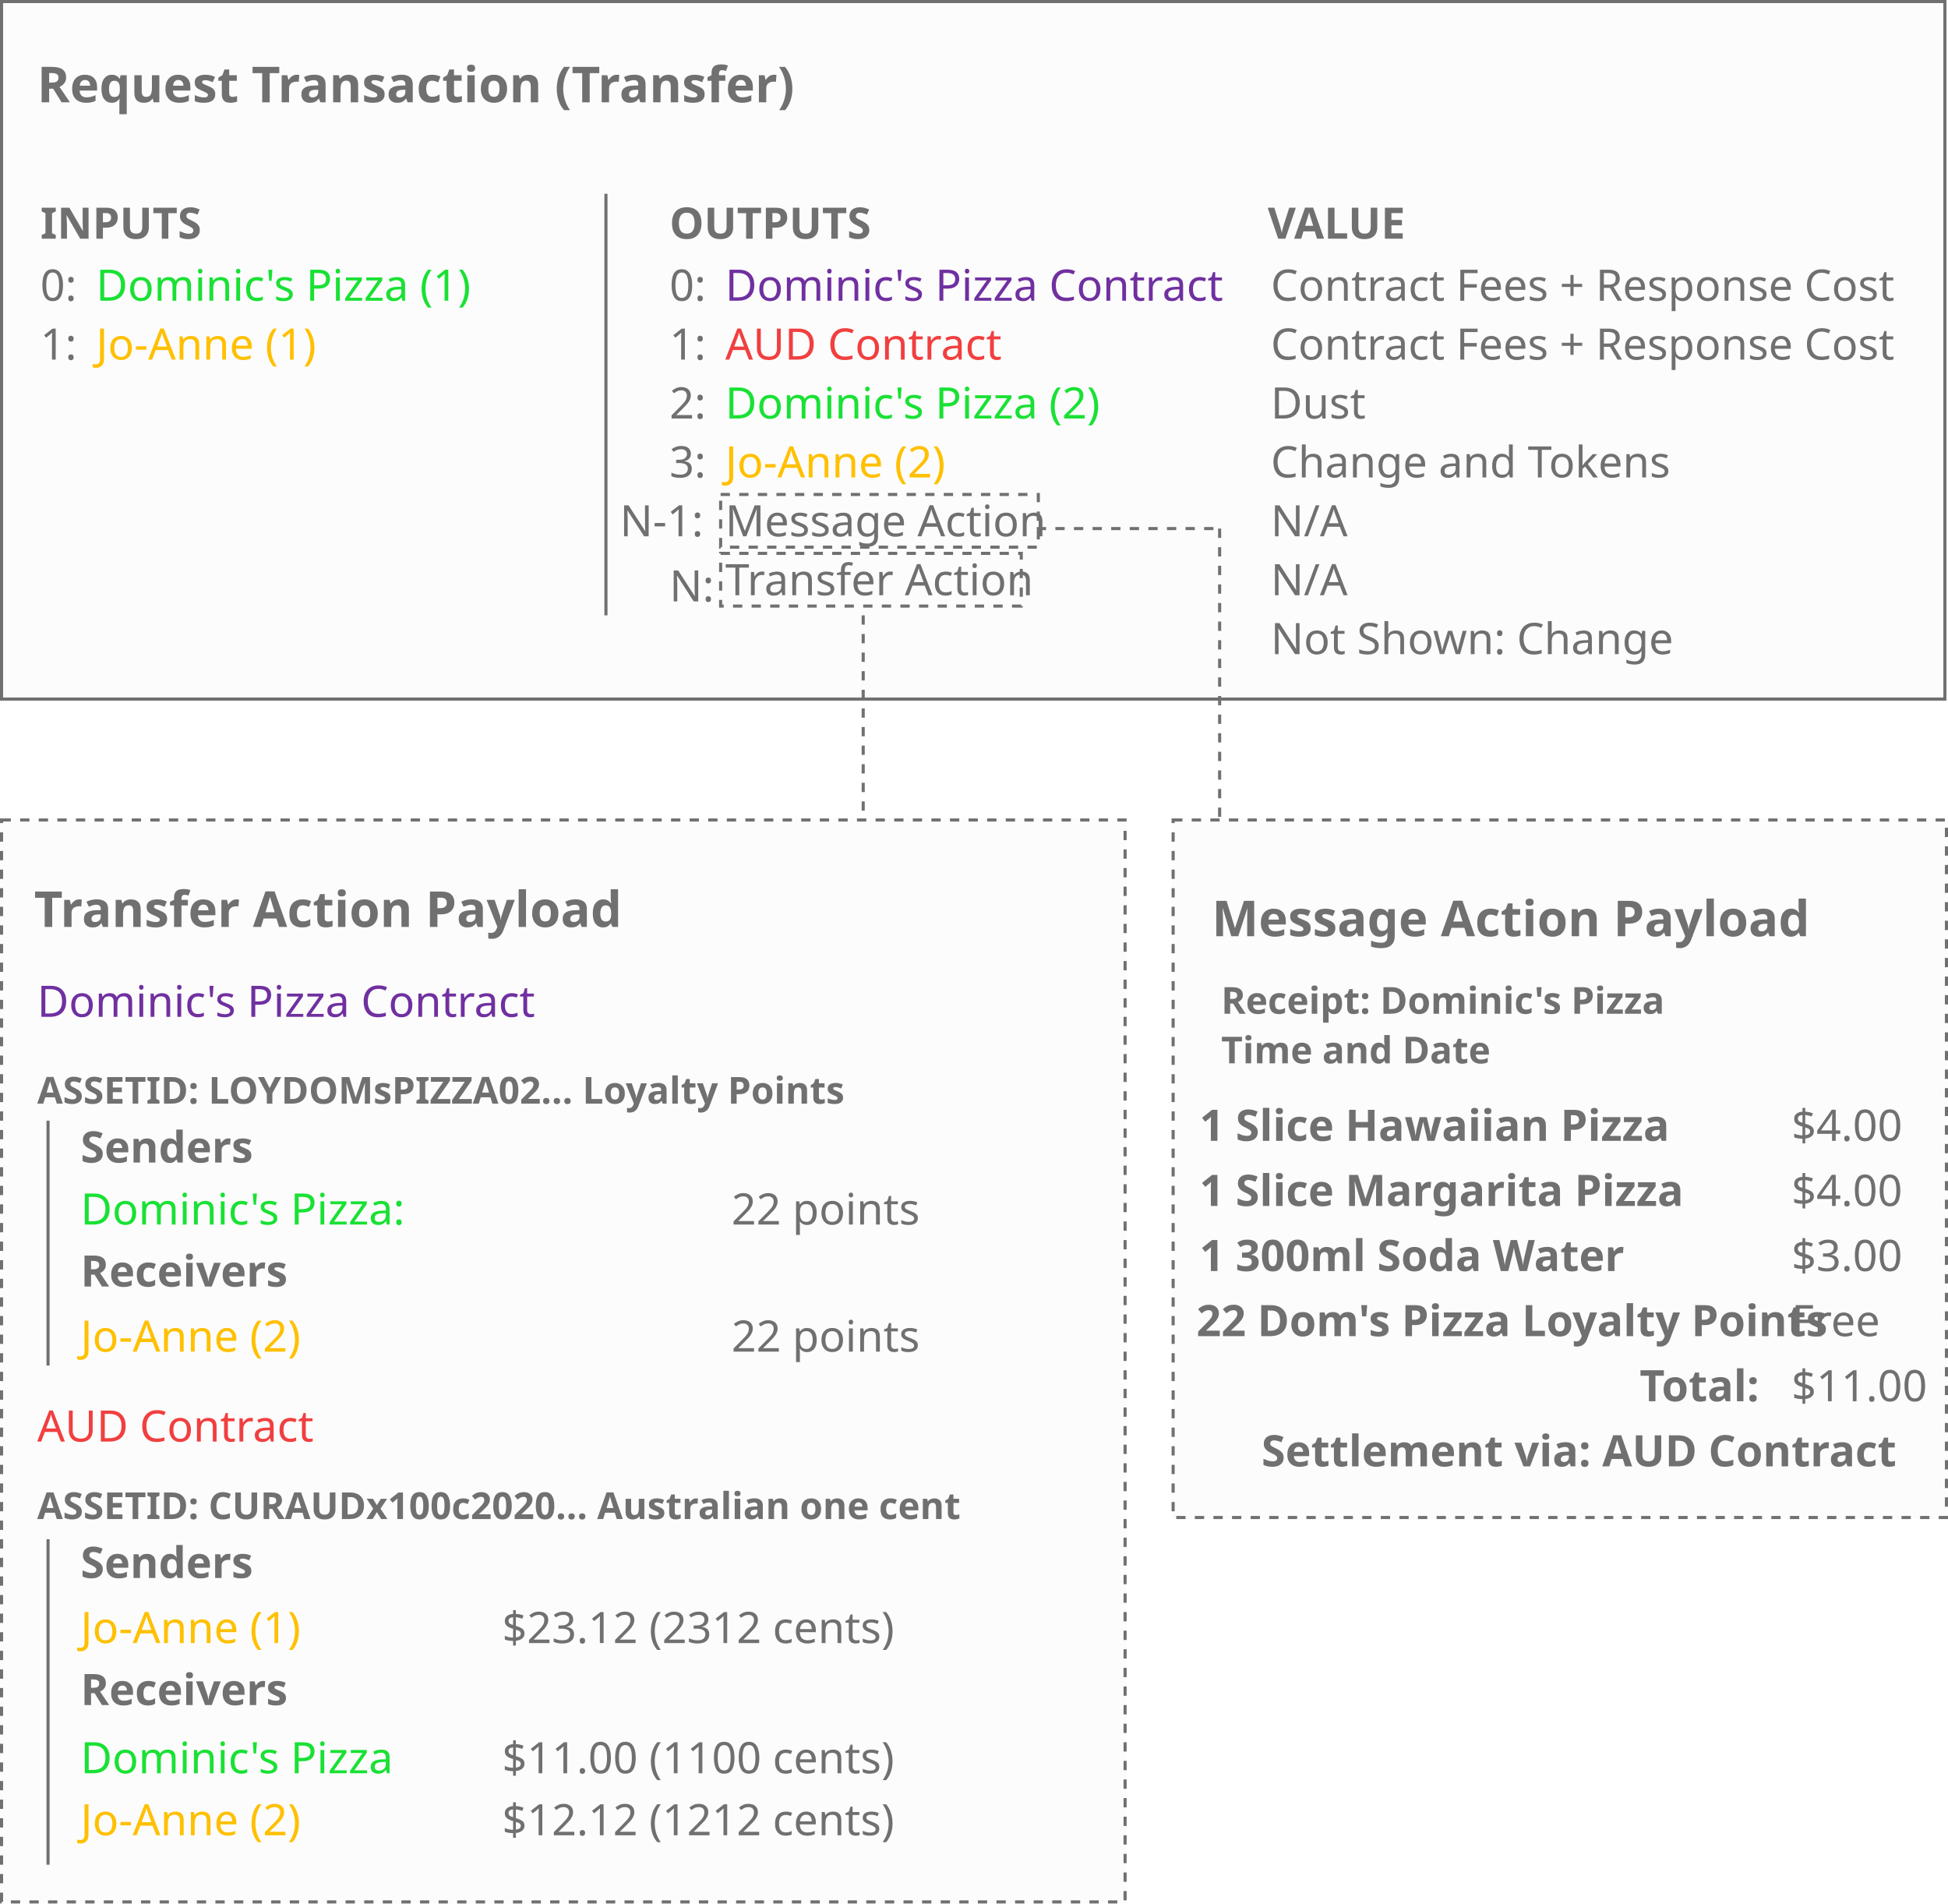
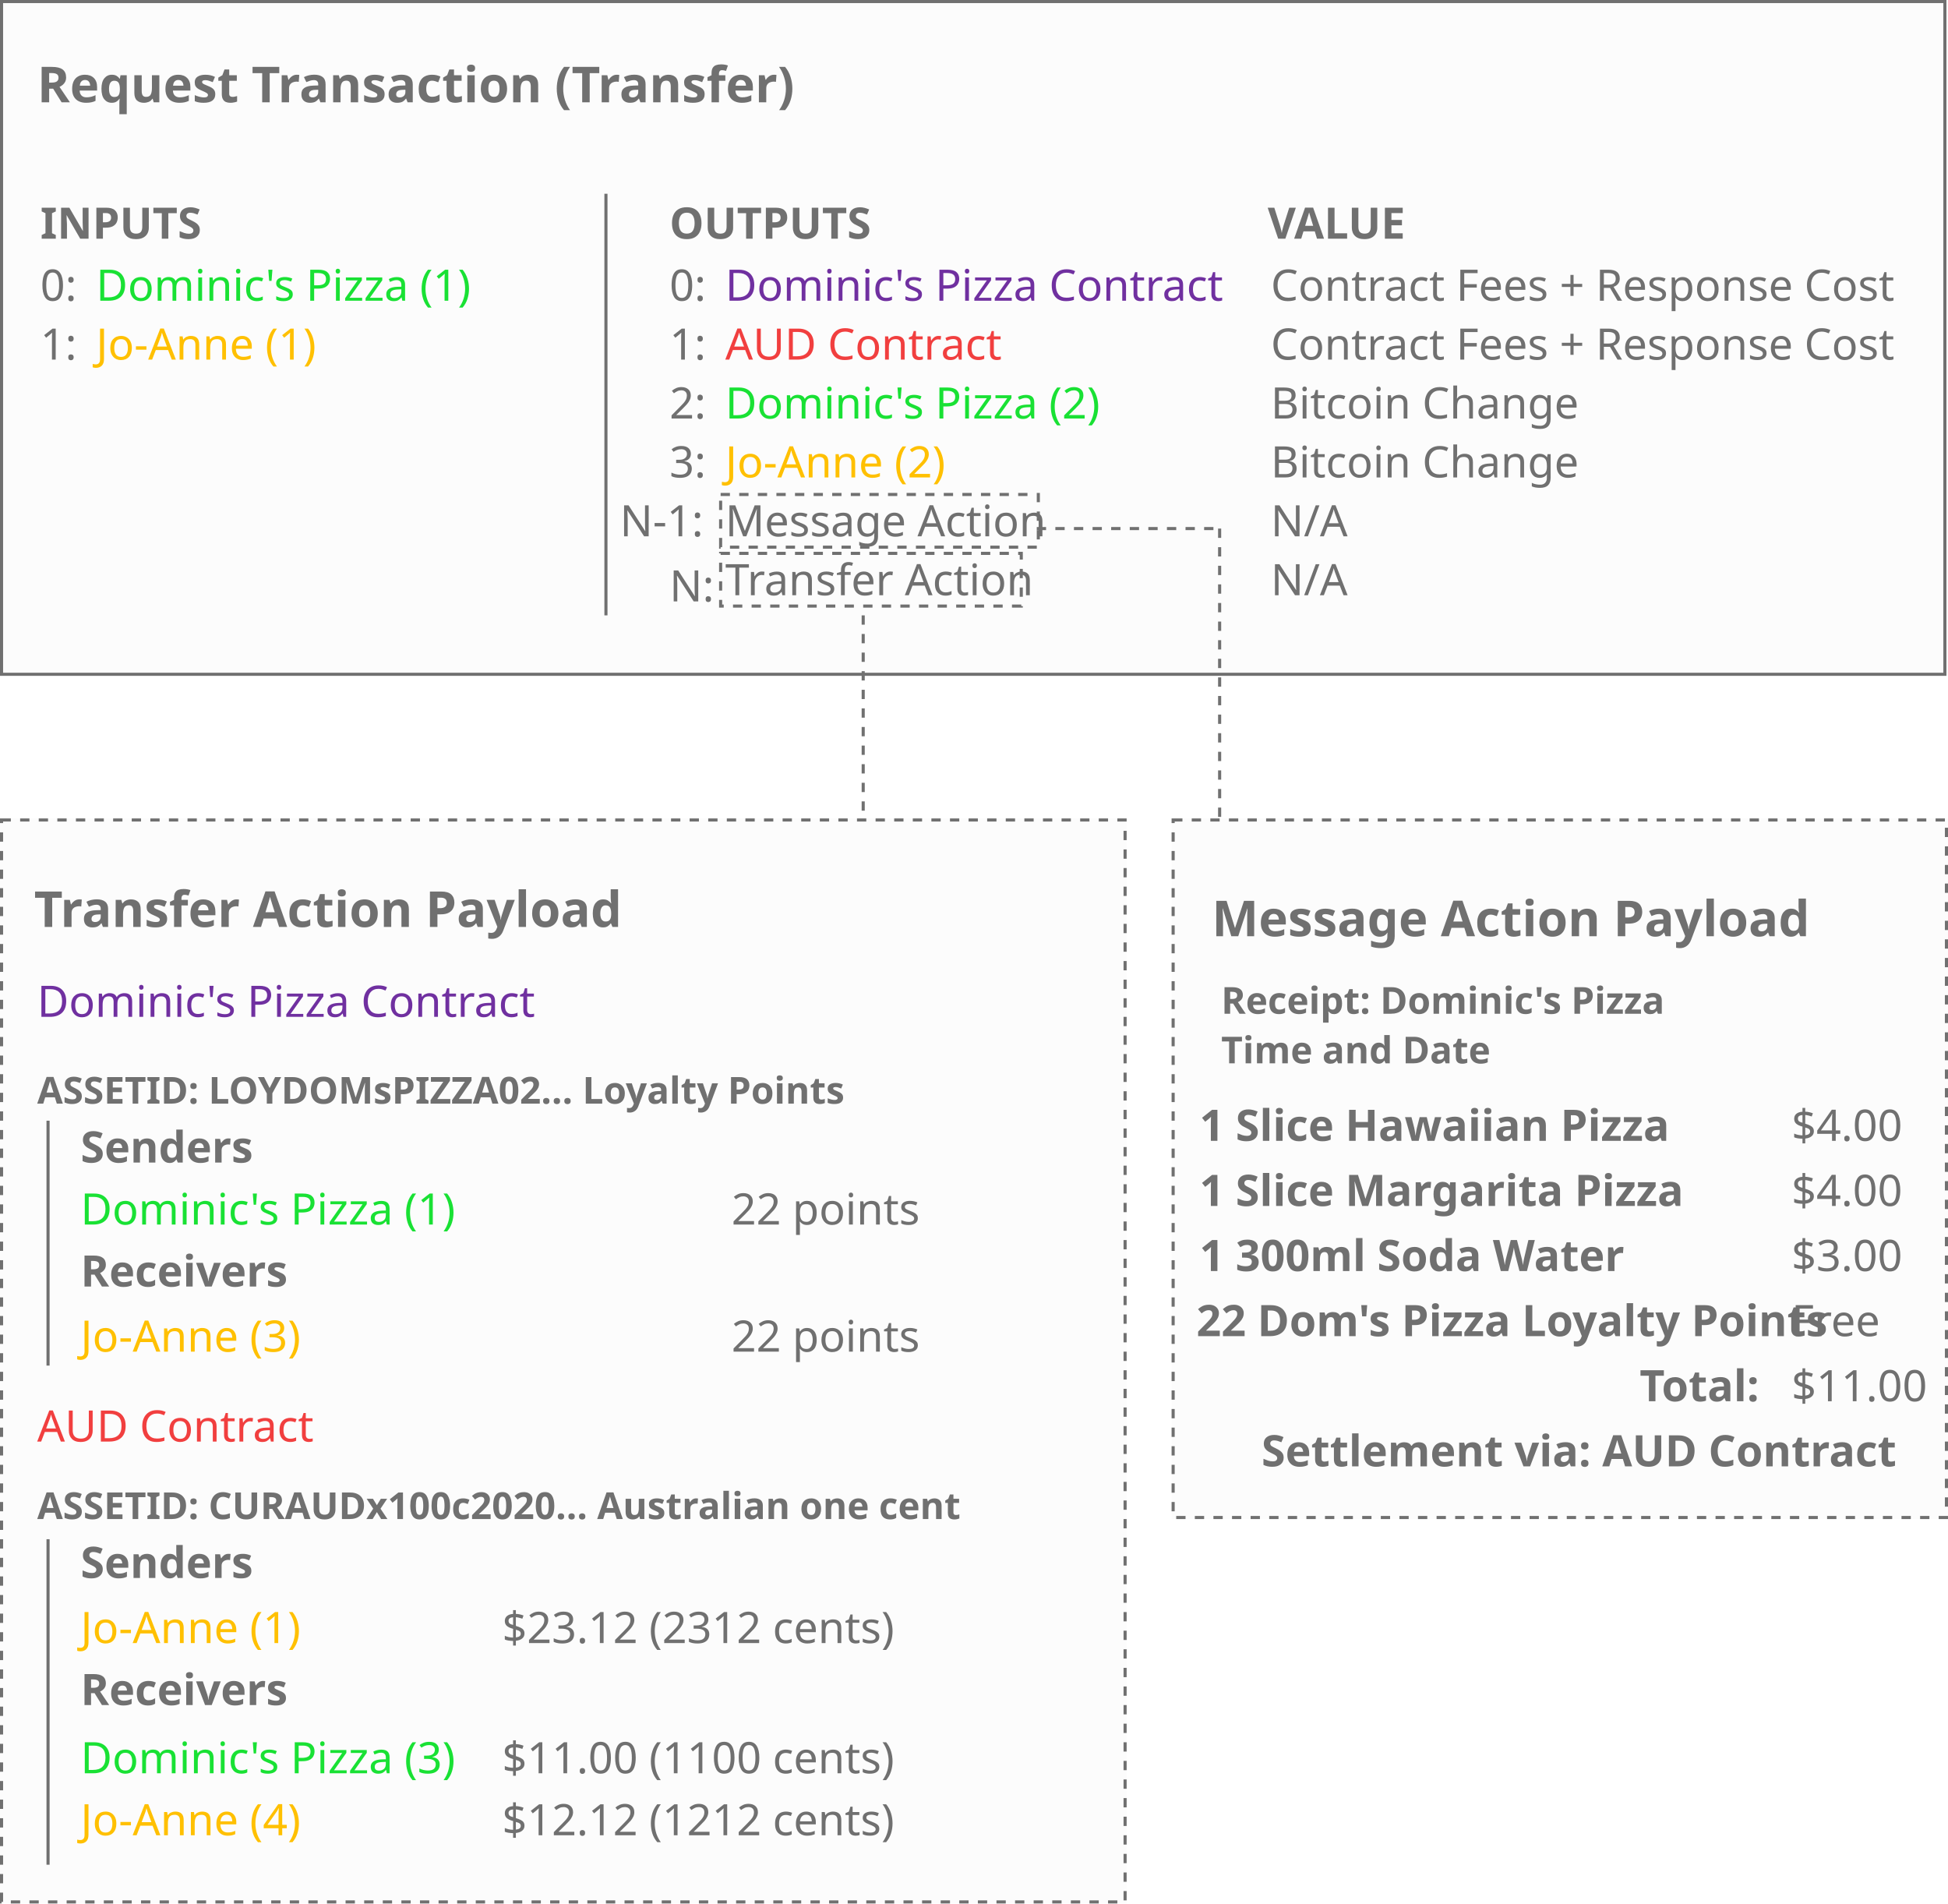
<svg xmlns="http://www.w3.org/2000/svg" width="628.5" height="614" viewBox="0 0 628.5 614">
  <g id="dominics-pizza-jo-anne-transfer" transform="translate(-5375 10699)">
    <g id="Rectangle_192" data-name="Rectangle 192" transform="translate(5375 -10699)" fill="#fcfcfc" stroke="#707070" stroke-width="1">
-       <rect width="628" height="226" stroke="none" />
-       <rect x="0.5" y="0.5" width="627" height="225" fill="none" />
+       <rect width="628" height="218" stroke="none" />
+       <rect x="0.5" y="0.5" width="627" height="217" fill="none" />
    </g>
    <text id="Request_Transaction_Transfer_" data-name="Request Transaction (Transfer)" transform="translate(5387 -10666)" fill="#707070" font-size="16" font-family="SegoeUI-Semibold, Segoe UI" font-weight="600">
      <tspan x="0" y="0">Request Transaction (Transfer)</tspan>
    </text>
    <line id="Line_259" data-name="Line 259" y2="136" transform="translate(5570.5 -10636.5)" fill="none" stroke="#707070" stroke-width="1" />
    <text id="INPUTS" transform="translate(5388 -10637)" fill="#707070" font-size="14" font-family="SegoeUI-Bold, Segoe UI" font-weight="700">
      <tspan x="0" y="15">INPUTS</tspan>
    </text>
    <text id="OUTPUTS_" data-name="OUTPUTS " transform="translate(5591 -10637)" fill="#707070" font-size="14" font-family="SegoeUI-Bold, Segoe UI" font-weight="700">
      <tspan x="0" y="15">OUTPUTS </tspan>
    </text>
    <text id="_0:_" data-name="0: " transform="translate(5388 -10602)" fill="#707070" font-size="14" font-family="SegoeUI, Segoe UI">
      <tspan x="0" y="0">0: </tspan>
    </text>
    <text id="VALUE" transform="translate(5784 -10637)" fill="#707070" font-size="14" font-family="SegoeUI-Bold, Segoe UI" font-weight="700">
      <tspan x="0" y="15">VALUE</tspan>
    </text>
    <g id="Rectangle_193" data-name="Rectangle 193" transform="translate(5375 -10435)" fill="#fcfcfc" stroke="#707070" stroke-width="1" stroke-dasharray="3">
      <rect width="363.499" height="350" stroke="none" />
      <rect x="0.5" y="0.5" width="362.499" height="349" fill="none" />
    </g>
    <text id="Transfer_Action_Payload" data-name="Transfer Action Payload" transform="translate(5386 -10400)" fill="#707070" font-size="16" font-family="SegoeUI-Semibold, Segoe UI" font-weight="600">
      <tspan x="0" y="0">Transfer Action Payload</tspan>
    </text>
    <line id="Line_261" data-name="Line 261" y2="66" transform="translate(5653.5 -10500.5)" fill="none" stroke="#707070" stroke-width="1" stroke-dasharray="3" />
    <text id="_1:_" data-name="1: " transform="translate(5388 -10583)" fill="#707070" font-size="14" font-family="SegoeUI, Segoe UI">
      <tspan x="0" y="0">1: </tspan>
    </text>
    <text id="_0:_2" data-name="0: " transform="translate(5591 -10602)" fill="#707070" font-size="14" font-family="SegoeUI, Segoe UI">
      <tspan x="0" y="0">0: </tspan>
    </text>
    <text id="_1:_2" data-name="1: " transform="translate(5591 -10583)" fill="#707070" font-size="14" font-family="SegoeUI, Segoe UI">
      <tspan x="0" y="0">1: </tspan>
    </text>
    <text id="Dominic_s_Pizza_Contract" data-name="Dominic's Pizza Contract" transform="translate(5609 -10602)" fill="#7030a0" font-size="14" font-family="SegoeUI, Segoe UI">
      <tspan x="0" y="0">Dominic's Pizza Contract</tspan>
    </text>
    <text id="_2:_" data-name="2: " transform="translate(5591 -10564)" fill="#707070" font-size="14" font-family="SegoeUI, Segoe UI">
      <tspan x="0" y="0">2: </tspan>
    </text>
    <text id="AUD_Contract_" data-name="AUD Contract " transform="translate(5609 -10583)" fill="#f13f3f" font-size="14" font-family="SegoeUI, Segoe UI">
      <tspan x="0" y="0">AUD Contract </tspan>
    </text>
    <text id="Contract_Fees_Response_Cost_" data-name="Contract Fees + Response Cost " transform="translate(5785 -10602)" fill="#707070" font-size="14" font-family="SegoeUI, Segoe UI">
      <tspan x="0" y="0">Contract Fees + Response Cost </tspan>
    </text>
    <text id="Contract_Fees_Response_Cost_2" data-name="Contract Fees + Response Cost " transform="translate(5785 -10583)" fill="#707070" font-size="14" font-family="SegoeUI, Segoe UI">
      <tspan x="0" y="0">Contract Fees + Response Cost </tspan>
    </text>
-     <text id="Dust" transform="translate(5785 -10564)" fill="#707070" font-size="14" font-family="SegoeUI, Segoe UI">
-       <tspan x="0" y="0">Dust</tspan>
+     <text id="Bitcoin_Change" data-name="Bitcoin Change" transform="translate(5785 -10564)" fill="#707070" font-size="14" font-family="SegoeUI, Segoe UI">
+       <tspan x="0" y="0">Bitcoin Change</tspan>
    </text>
    <text id="_3:_" data-name="3: " transform="translate(5591 -10545)" fill="#707070" font-size="14" font-family="SegoeUI, Segoe UI">
      <tspan x="0" y="0">3: </tspan>
    </text>
    <text id="Jo-Anne_2_" data-name="Jo-Anne (2)" transform="translate(5609 -10545)" fill="#ffc000" font-size="14" font-family="SegoeUI, Segoe UI">
      <tspan x="0" y="0">Jo-Anne (2)</tspan>
    </text>
    <g id="Rectangle_194" data-name="Rectangle 194" transform="translate(5607 -10521)" fill="none" stroke="#707070" stroke-width="1" stroke-dasharray="3">
      <rect width="98" height="18" stroke="none" />
      <rect x="0.5" y="0.5" width="97" height="17" fill="none" />
    </g>
    <text id="N:_" data-name="N: " transform="translate(5591 -10505)" fill="#707070" font-size="14" font-family="SegoeUI, Segoe UI">
      <tspan x="0" y="0">N: </tspan>
    </text>
    <text id="Transfer_Action" data-name="Transfer Action" transform="translate(5609 -10507)" fill="#707070" font-size="14" font-family="SegoeUI, Segoe UI">
      <tspan x="0" y="0">Transfer Action</tspan>
    </text>
-     <text id="Change_and_Tokens" data-name="Change and Tokens" transform="translate(5785 -10545)" fill="#707070" font-size="14" font-family="SegoeUI, Segoe UI">
-       <tspan x="0" y="0">Change and Tokens</tspan>
+     <text id="Bitcoin_Change-2" data-name="Bitcoin Change" transform="translate(5785 -10545)" fill="#707070" font-size="14" font-family="SegoeUI, Segoe UI">
+       <tspan x="0" y="0">Bitcoin Change</tspan>
    </text>
    <text id="N_A" data-name="N/A" transform="translate(5785 -10507)" fill="#707070" font-size="14" font-family="SegoeUI, Segoe UI">
      <tspan x="0" y="0">N/A</tspan>
    </text>
-     <text id="Jo-Anne_2_2" data-name="Jo-Anne (2)" transform="translate(5401 -10263)" fill="#ffc000" font-size="14" font-family="SegoeUI, Segoe UI">
-       <tspan x="0" y="0">Jo-Anne (2)</tspan>
+     <text id="Jo-Anne_3_" data-name="Jo-Anne (3)" transform="translate(5401 -10263)" fill="#ffc000" font-size="14" font-family="SegoeUI, Segoe UI">
+       <tspan x="0" y="0">Jo-Anne (3)</tspan>
    </text>
    <text id="Dominic_s_Pizza_Contract-2" data-name="Dominic's Pizza Contract" transform="translate(5387 -10371)" fill="#7030a0" font-size="14" font-family="SegoeUI, Segoe UI">
      <tspan x="0" y="0">Dominic's Pizza Contract</tspan>
    </text>
    <text id="AUD_Contract_2" data-name="AUD Contract " transform="translate(5387 -10234)" fill="#f13f3f" font-size="14" font-family="SegoeUI, Segoe UI">
      <tspan x="0" y="0">AUD Contract </tspan>
    </text>
-     <text id="Dominic_s_Pizza" data-name="Dominic's Pizza" transform="translate(5401 -10127)" fill="#19e134" font-size="14" font-family="SegoeUI, Segoe UI">
-       <tspan x="0" y="0">Dominic's Pizza</tspan>
+     <text id="Dominic_s_Pizza_3_" data-name="Dominic's Pizza (3)" transform="translate(5401 -10127)" fill="#19e134" font-size="14" font-family="SegoeUI, Segoe UI">
+       <tspan x="0" y="0">Dominic's Pizza (3)</tspan>
    </text>
    <text id="Jo-Anne_1_" data-name="Jo-Anne (1)" transform="translate(5401 -10169)" fill="#ffc000" font-size="14" font-family="SegoeUI, Segoe UI">
      <tspan x="0" y="0">Jo-Anne (1)</tspan>
    </text>
    <text id="Senders" transform="translate(5401 -10339)" fill="#707070" font-size="14" font-family="SegoeUI-Bold, Segoe UI" font-weight="700">
      <tspan x="0" y="15">Senders</tspan>
    </text>
    <text id="Receivers" transform="translate(5401 -10299)" fill="#707070" font-size="14" font-family="SegoeUI-Bold, Segoe UI" font-weight="700">
      <tspan x="0" y="15">Receivers</tspan>
    </text>
-     <text id="Dominic_s_Pizza:" data-name="Dominic's Pizza:" transform="translate(5401 -10304)" fill="#19e134" font-size="14" font-family="SegoeUI, Segoe UI">
-       <tspan x="0" y="0">Dominic's Pizza:</tspan>
+     <text id="Dominic_s_Pizza_1_" data-name="Dominic's Pizza (1)" transform="translate(5401 -10304)" fill="#19e134" font-size="14" font-family="SegoeUI, Segoe UI">
+       <tspan x="0" y="0">Dominic's Pizza (1)</tspan>
    </text>
    <text id="ASSETID:_LOYDOMsPIZZA02..._Loyalty_Points" data-name="ASSETID: LOYDOMsPIZZA02... Loyalty Points" transform="translate(5387 -10356)" fill="#707070" font-size="12" font-family="SegoeUI-Bold, Segoe UI" font-weight="700">
      <tspan x="0" y="13">ASSETID: LOYDOMsPIZZA02... Loyalty Points</tspan>
    </text>
    <text id="_22_points" data-name="22 points" transform="translate(5611 -10304)" fill="#707070" font-size="14" font-family="SegoeUI, Segoe UI">
      <tspan x="0" y="0">22 points</tspan>
    </text>
    <text id="_22_points-2" data-name="22 points" transform="translate(5611 -10263)" fill="#707070" font-size="14" font-family="SegoeUI, Segoe UI">
      <tspan x="0" y="0">22 points</tspan>
    </text>
    <text id="Senders-2" data-name="Senders" transform="translate(5401 -10205)" fill="#707070" font-size="14" font-family="SegoeUI-Bold, Segoe UI" font-weight="700">
      <tspan x="0" y="15">Senders</tspan>
    </text>
    <text id="Receivers-2" data-name="Receivers" transform="translate(5401 -10164)" fill="#707070" font-size="14" font-family="SegoeUI-Bold, Segoe UI" font-weight="700">
      <tspan x="0" y="15">Receivers</tspan>
    </text>
    <text id="ASSETID:_CURAUDx100c2020..._Australian_one_cent" data-name="ASSETID: CURAUDx100c2020... Australian one cent" transform="translate(5387 -10222)" fill="#707070" font-size="12" font-family="SegoeUI-Bold, Segoe UI" font-weight="700">
      <tspan x="0" y="13">ASSETID: CURAUDx100c2020... Australian one cent</tspan>
    </text>
    <text id="_23.12_2312_cents_" data-name="$23.12 (2312 cents)" transform="translate(5537 -10169)" fill="#707070" font-size="14" font-family="SegoeUI, Segoe UI">
      <tspan x="0" y="0">$23.12 (2312 cents)</tspan>
    </text>
    <text id="_11.00_1100_cents_" data-name="$11.00 (1100 cents)" transform="translate(5537 -10127)" fill="#707070" font-size="14" font-family="SegoeUI, Segoe UI">
      <tspan x="0" y="0">$11.00 (1100 cents)</tspan>
    </text>
-     <text id="Dominic_s_Pizza_1_" data-name="Dominic's Pizza (1)" transform="translate(5406 -10602)" fill="#19e134" font-size="14" font-family="SegoeUI, Segoe UI">
+     <text id="Dominic_s_Pizza_1_2" data-name="Dominic's Pizza (1)" transform="translate(5406 -10602)" fill="#19e134" font-size="14" font-family="SegoeUI, Segoe UI">
      <tspan x="0" y="0">Dominic's Pizza (1)</tspan>
    </text>
    <text id="Jo-Anne_1_2" data-name="Jo-Anne (1)" transform="translate(5406 -10583)" fill="#ffc000" font-size="14" font-family="SegoeUI, Segoe UI">
      <tspan x="0" y="0">Jo-Anne (1)</tspan>
    </text>
    <text id="Dominic_s_Pizza_2_" data-name="Dominic's Pizza (2)" transform="translate(5609 -10564)" fill="#19e134" font-size="14" font-family="SegoeUI, Segoe UI">
      <tspan x="0" y="0">Dominic's Pizza (2)</tspan>
-     </text>
-     <text id="Not_Shown:_Change" data-name="Not Shown: Change" transform="translate(5785 -10488)" fill="#707070" font-size="14" font-family="SegoeUI, Segoe UI">
-       <tspan x="0" y="0">Not Shown: Change</tspan>
    </text>
    <line id="Line_339" data-name="Line 339" y2="79" transform="translate(5390.5 -10337.5)" fill="none" stroke="#707070" stroke-width="1" />
    <line id="Line_342" data-name="Line 342" y2="105" transform="translate(5390.5 -10202.5)" fill="none" stroke="#707070" stroke-width="1" />
    <text id="N_A-2" data-name="N/A" transform="translate(5785 -10526)" fill="#707070" font-size="14" font-family="SegoeUI, Segoe UI">
      <tspan x="0" y="0">N/A</tspan>
    </text>
    <g id="Rectangle_396" data-name="Rectangle 396" transform="translate(5753 -10435)" fill="#fcfcfc" stroke="#707070" stroke-width="1" stroke-dasharray="3">
      <rect width="250.499" height="226" stroke="none" />
      <rect x="0.5" y="0.5" width="249.499" height="225" fill="none" />
    </g>
    <line id="Line_490" data-name="Line 490" y2="94" transform="translate(5768.5 -10528.5)" fill="none" stroke="#707070" stroke-width="1" stroke-dasharray="3" />
    <text id="Message_Action_Payload" data-name="Message Action Payload" transform="translate(5766 -10397)" fill="#707070" font-size="16" font-family="SegoeUI-Semibold, Segoe UI" font-weight="600">
      <tspan x="0" y="0">Message Action Payload</tspan>
    </text>
    <text id="Receipt:_Dominic_s_Pizza_Time_and_Date" data-name="Receipt: Dominic's Pizza Time and Date" transform="translate(5769 -10385)" fill="#707070" font-size="12" font-family="SegoeUI-Bold, Segoe UI" font-weight="700">
      <tspan x="0" y="13">Receipt: Dominic's Pizza</tspan>
      <tspan x="0" y="29">Time and Date</tspan>
    </text>
    <text id="Total:" transform="translate(5904 -10247)" fill="#707070" font-size="14" font-family="SegoeUI-Semibold, Segoe UI" font-weight="600">
      <tspan x="0" y="0">Total:</tspan>
    </text>
    <text id="_11.00" data-name="$11.00" transform="translate(5953 -10247)" fill="#707070" font-size="14" font-family="SegoeUI, Segoe UI">
      <tspan x="0" y="0">$11.00</tspan>
    </text>
    <text id="Settlement_via:_AUD_Contract" data-name="Settlement via: AUD Contract" transform="translate(5782 -10226)" fill="#707070" font-size="14" font-family="SegoeUI-Semibold, Segoe UI" font-weight="600">
      <tspan x="0" y="0">Settlement via: AUD Contract</tspan>
    </text>
    <text id="Message_Action" data-name="Message Action" transform="translate(5609 -10526)" fill="#707070" font-size="14" font-family="SegoeUI, Segoe UI">
      <tspan x="0" y="0">Message Action</tspan>
    </text>
    <text id="N-1:_" data-name="N-1: " transform="translate(5575 -10526)" fill="#707070" font-size="14" font-family="SegoeUI, Segoe UI">
      <tspan x="0" y="0">N-1: </tspan>
    </text>
    <g id="Rectangle_397" data-name="Rectangle 397" transform="translate(5607 -10540)" fill="none" stroke="#707070" stroke-width="1" stroke-dasharray="3">
      <rect width="103.503" height="18" stroke="none" />
      <rect x="0.5" y="0.5" width="102.503" height="17" fill="none" />
    </g>
    <line id="Line_491" data-name="Line 491" x2="59" transform="translate(5709.5 -10528.5)" fill="none" stroke="#707070" stroke-width="1" stroke-dasharray="3" />
    <text id="_3.00" data-name="$3.00" transform="translate(5953 -10289)" fill="#707070" font-size="14" font-family="SegoeUI, Segoe UI">
      <tspan x="0" y="0">$3.00</tspan>
    </text>
    <text id="_4.00" data-name="$4.00" transform="translate(5953 -10310)" fill="#707070" font-size="14" font-family="SegoeUI, Segoe UI">
      <tspan x="0" y="0">$4.00</tspan>
    </text>
    <text id="_1_Slice_Hawaiian_Pizza" data-name="1 Slice Hawaiian Pizza" transform="translate(5762 -10331)" fill="#707070" font-size="14" font-family="SegoeUI-Semibold, Segoe UI" font-weight="600">
      <tspan x="0" y="0">1 Slice Hawaiian Pizza</tspan>
    </text>
    <text id="_4.00-2" data-name="$4.00" transform="translate(5953 -10331)" fill="#707070" font-size="14" font-family="SegoeUI, Segoe UI">
      <tspan x="0" y="0">$4.00</tspan>
    </text>
    <text id="_1_Slice_Margarita_Pizza" data-name="1 Slice Margarita Pizza" transform="translate(5762 -10310)" fill="#707070" font-size="14" font-family="SegoeUI-Semibold, Segoe UI" font-weight="600">
      <tspan x="0" y="0">1 Slice Margarita Pizza</tspan>
    </text>
    <text id="_1_300ml_Soda_Water" data-name="1 300ml Soda Water" transform="translate(5762 -10289)" fill="#707070" font-size="14" font-family="SegoeUI-Semibold, Segoe UI" font-weight="600">
      <tspan x="0" y="0">1 300ml Soda Water</tspan>
    </text>
    <text id="_22_Dom_s_Pizza_Loyalty_Points" data-name="22 Dom's Pizza Loyalty Points" transform="translate(5761 -10268)" fill="#707070" font-size="14" font-family="SegoeUI-Semibold, Segoe UI" font-weight="600">
      <tspan x="0" y="0">22 Dom's Pizza Loyalty Points</tspan>
    </text>
    <text id="Free" transform="translate(5953 -10268)" fill="#707070" font-size="14" font-family="SegoeUI, Segoe UI">
      <tspan x="0" y="0">Free</tspan>
    </text>
-     <text id="Jo-Anne_2_3" data-name="Jo-Anne (2)" transform="translate(5401 -10107)" fill="#ffc000" font-size="14" font-family="SegoeUI, Segoe UI">
-       <tspan x="0" y="0">Jo-Anne (2)</tspan>
+     <text id="Jo-Anne_4_" data-name="Jo-Anne (4)" transform="translate(5401 -10107)" fill="#ffc000" font-size="14" font-family="SegoeUI, Segoe UI">
+       <tspan x="0" y="0">Jo-Anne (4)</tspan>
    </text>
    <text id="_12.12_1212_cents_" data-name="$12.12 (1212 cents)" transform="translate(5537 -10107)" fill="#707070" font-size="14" font-family="SegoeUI, Segoe UI">
      <tspan x="0" y="0">$12.12 (1212 cents)</tspan>
    </text>
  </g>
</svg>
